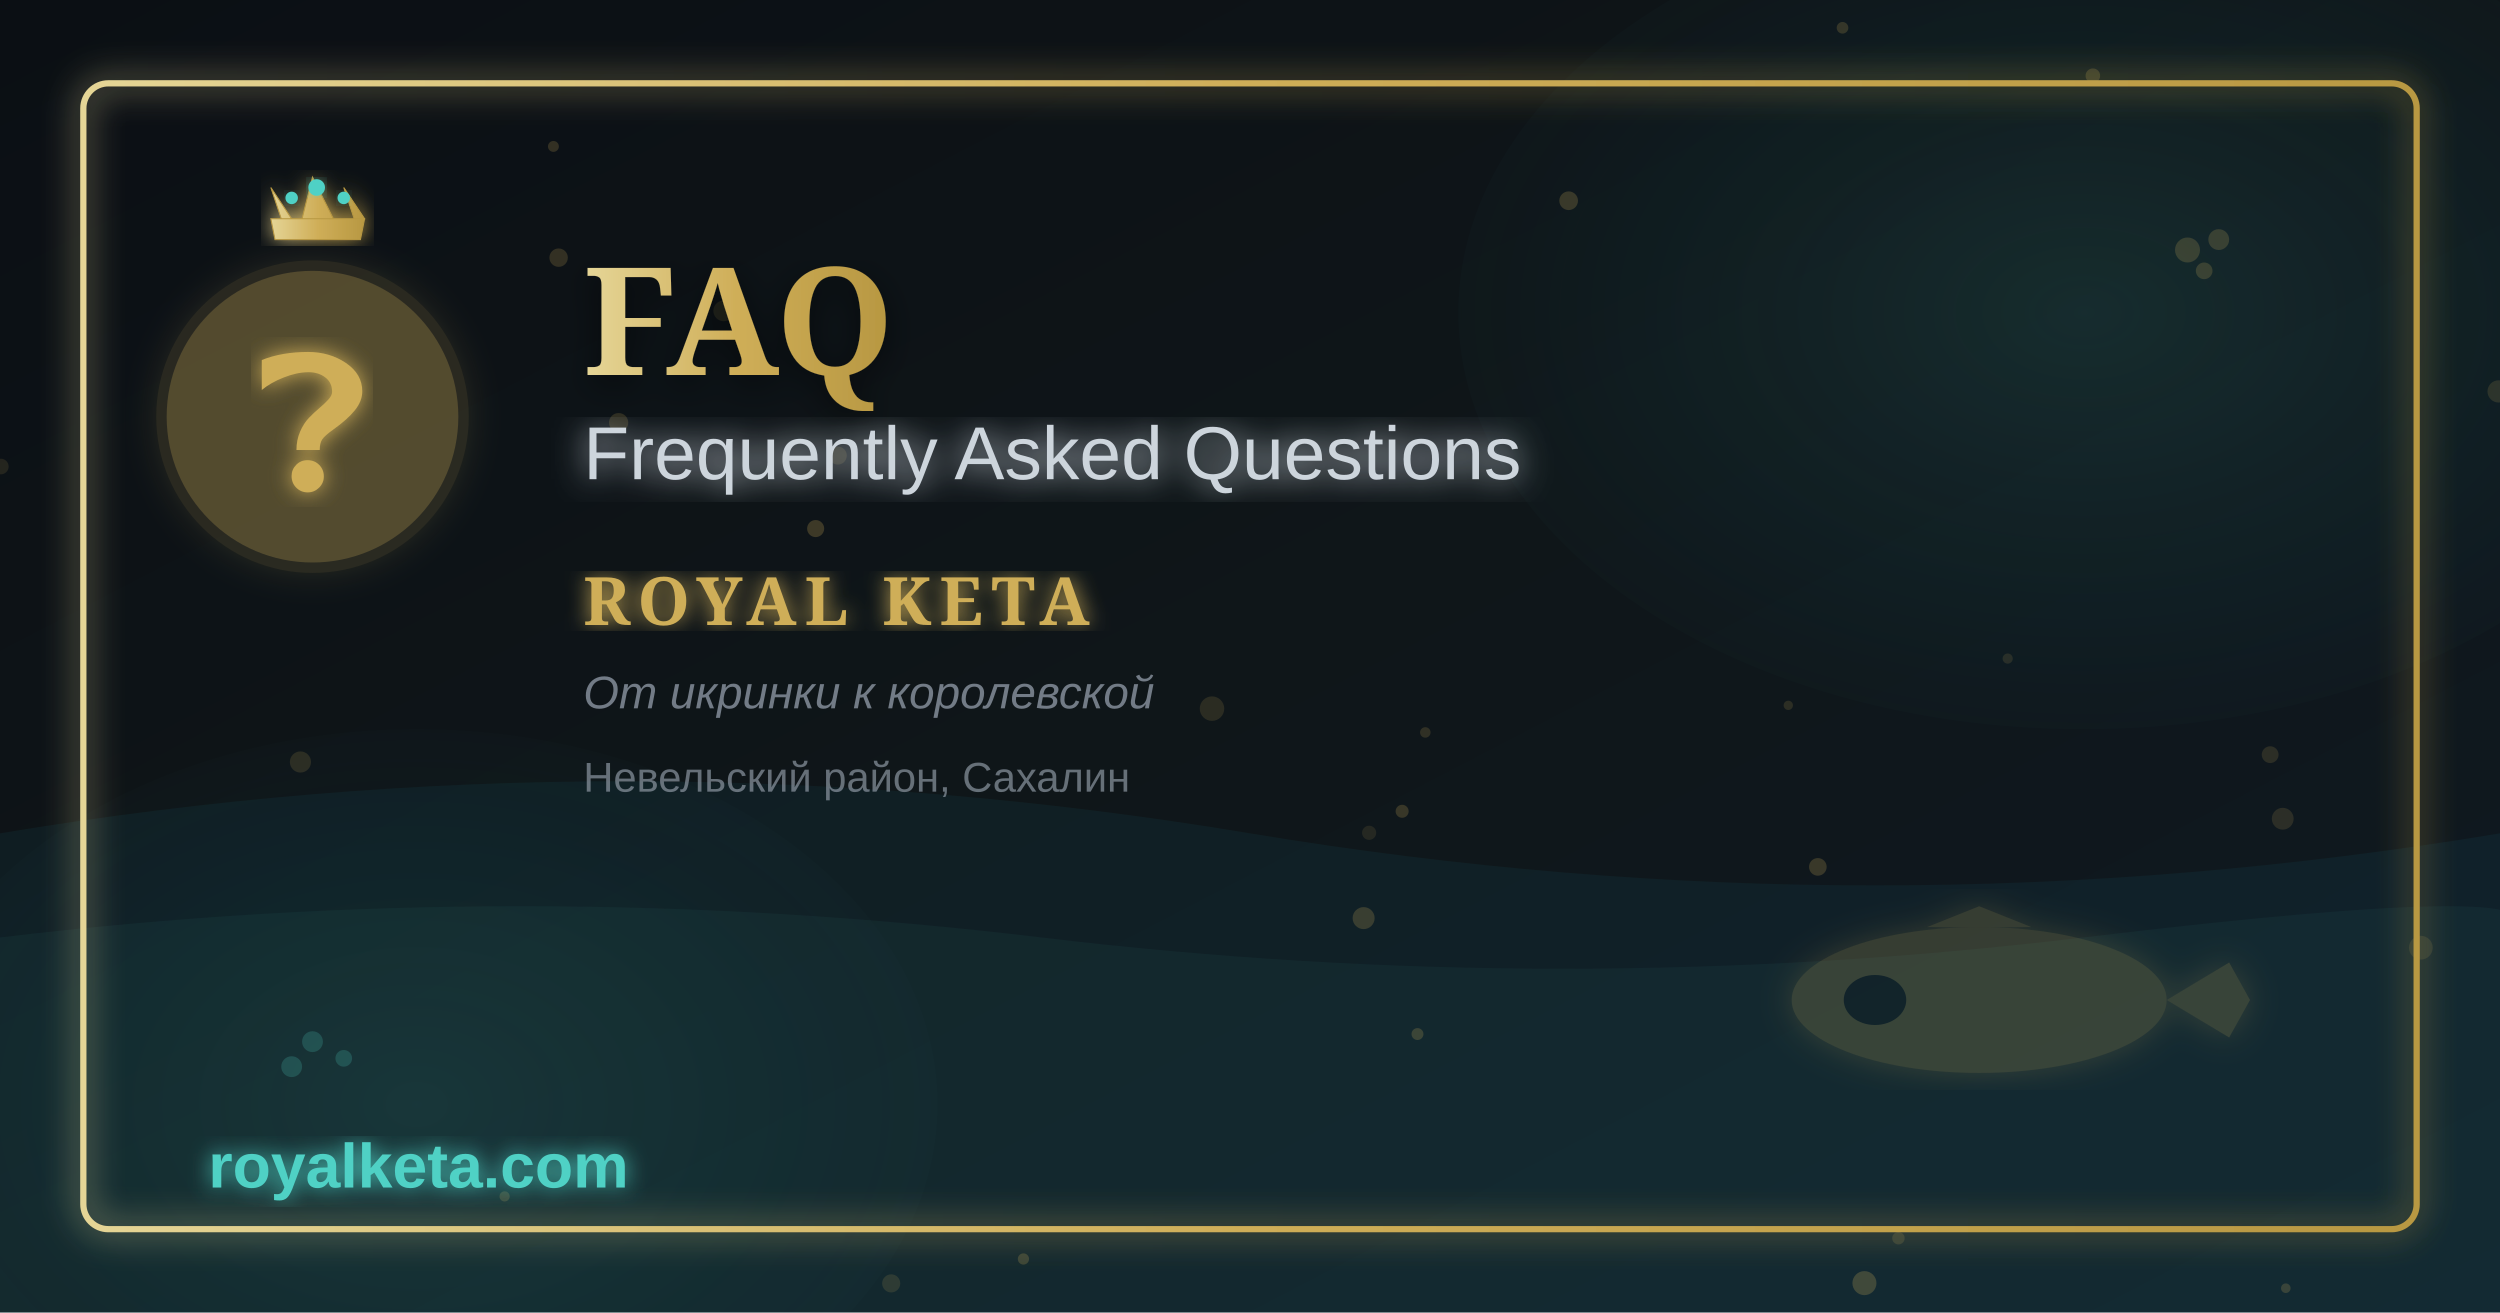
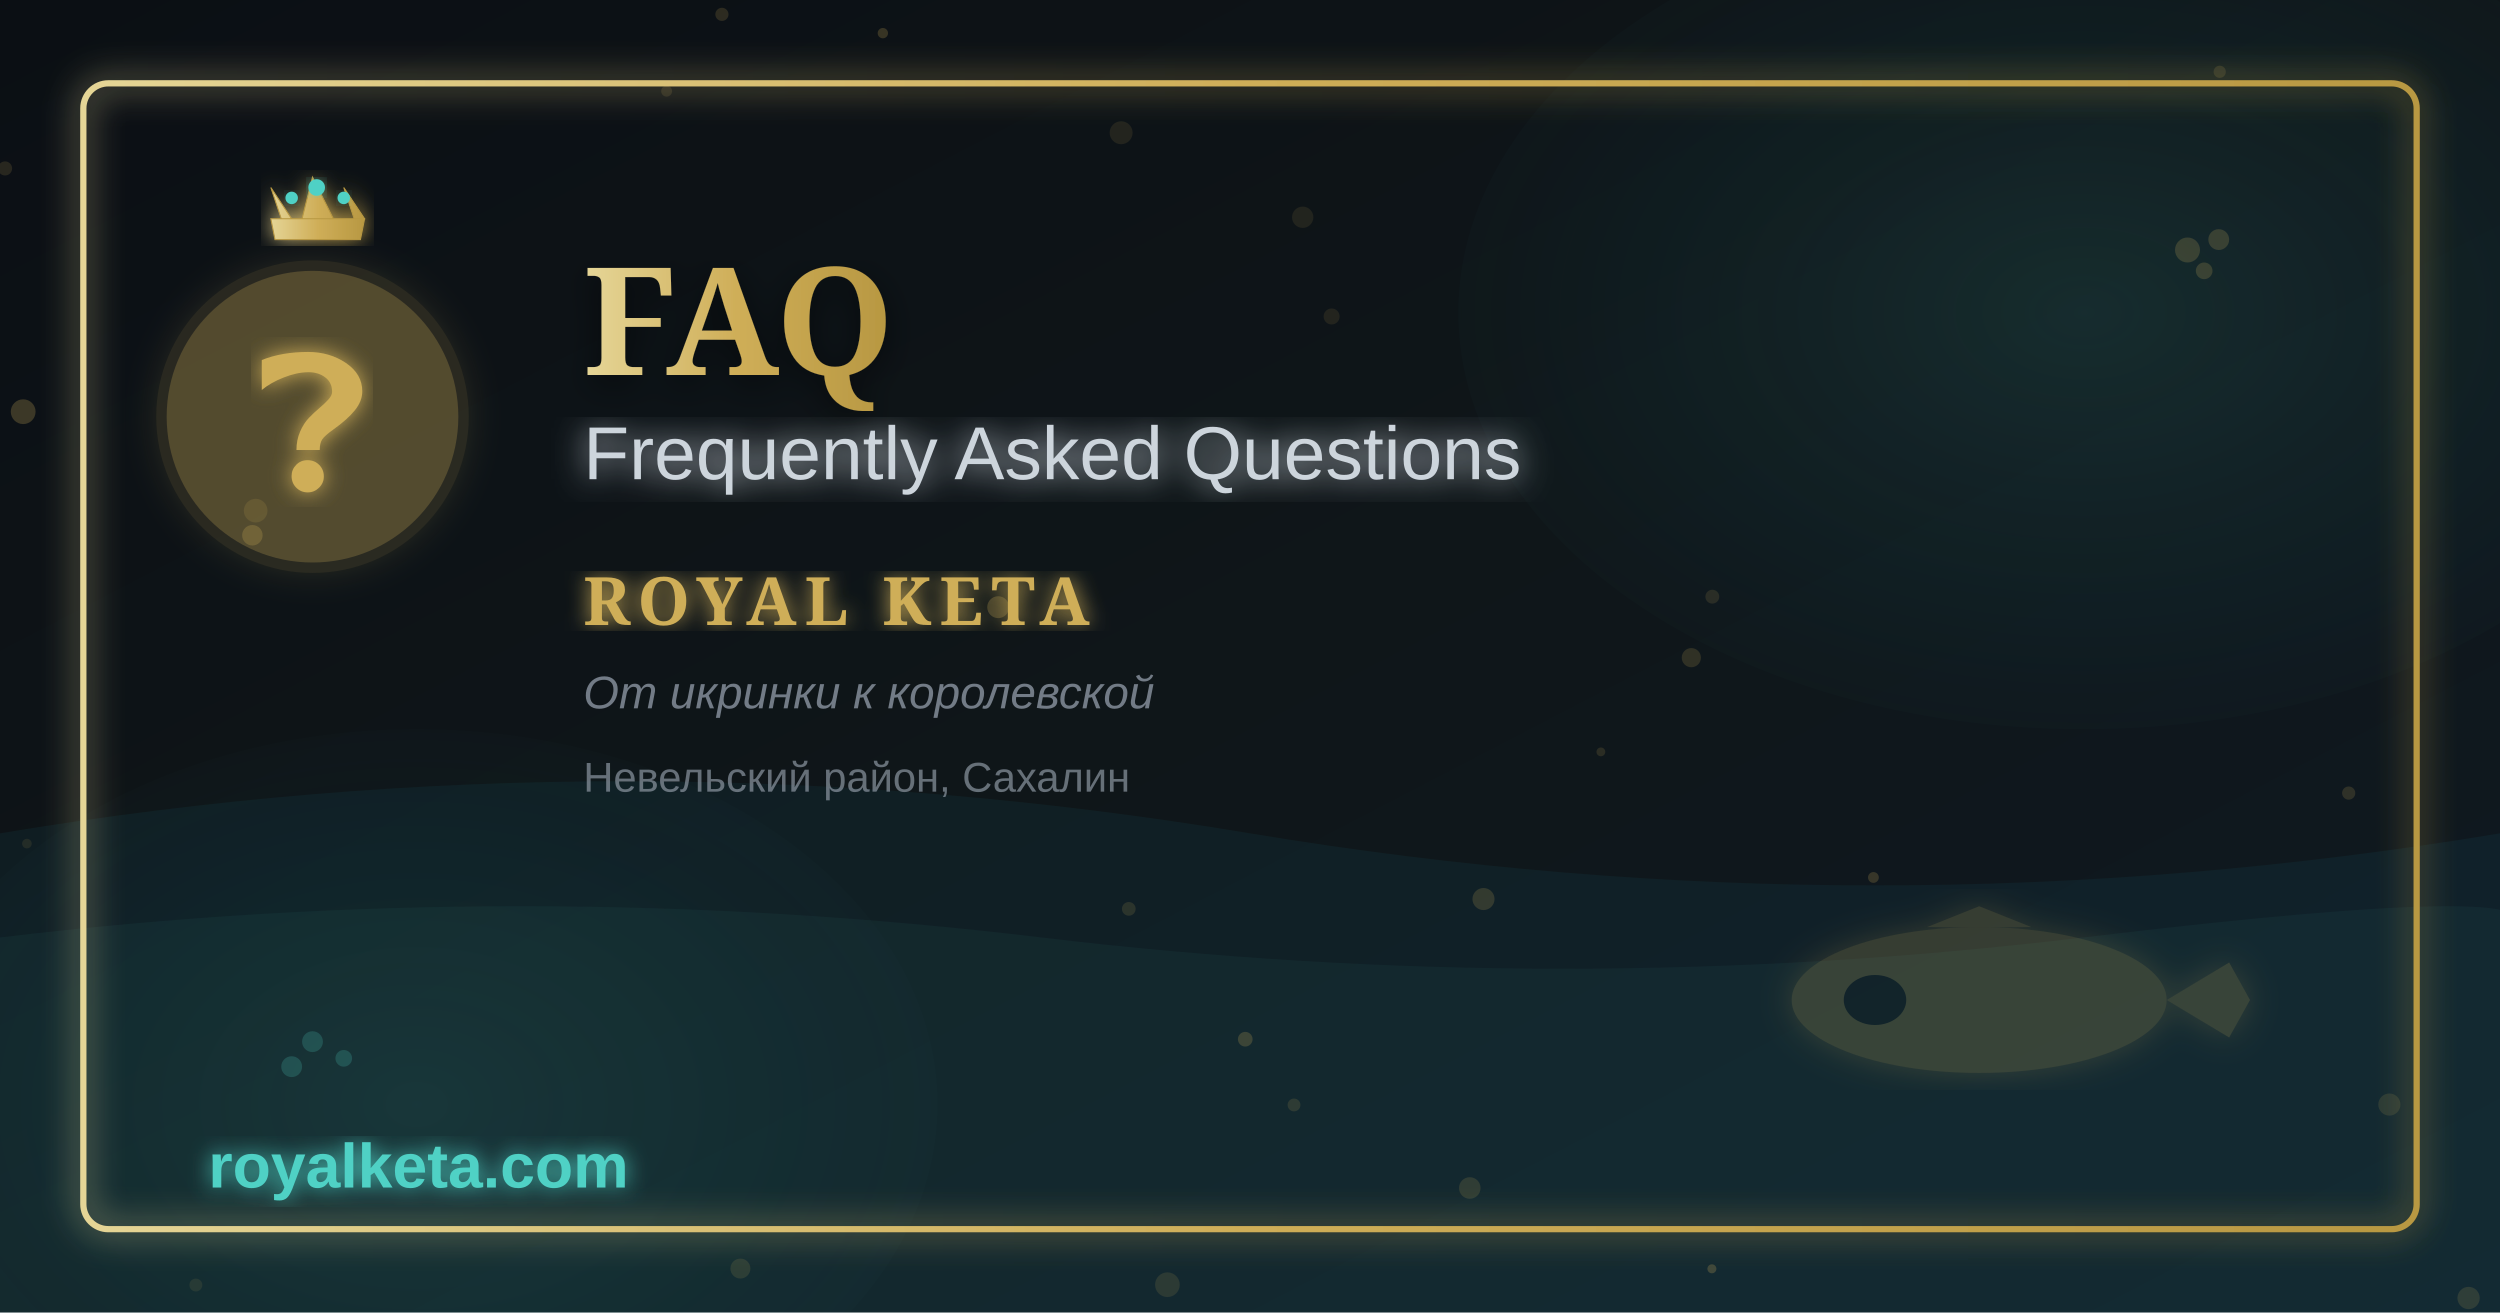
<svg xmlns="http://www.w3.org/2000/svg" width="1200" height="630">
  <defs>
    <linearGradient id="bgGradient" x1="0%" y1="0%" x2="100%" y2="100%">
      <stop offset="0%" style="stop-color:#0B0F14;stop-opacity:1" />
      <stop offset="50%" style="stop-color:#0F1619;stop-opacity:1" />
      <stop offset="100%" style="stop-color:#0F1922;stop-opacity:1" />
    </linearGradient>
    <linearGradient id="goldGradient" x1="0%" y1="0%" x2="100%" y2="0%">
      <stop offset="0%" style="stop-color:#E5D596;stop-opacity:1" />
      <stop offset="50%" style="stop-color:#CFAE58;stop-opacity:1" />
      <stop offset="100%" style="stop-color:#B89842;stop-opacity:1" />
    </linearGradient>
    <radialGradient id="oceanGradient" cx="50%" cy="50%" r="50%">
      <stop offset="0%" style="stop-color:#4FD1C5;stop-opacity:0.3" />
      <stop offset="100%" style="stop-color:#1E90A0;stop-opacity:0.05" />
    </radialGradient>
    <filter id="glow">
      <feGaussianBlur stdDeviation="5" result="coloredBlur" />
      <feMerge>
        <feMergeNode in="coloredBlur" />
        <feMergeNode in="SourceGraphic" />
      </feMerge>
    </filter>
    <filter id="softGlow">
      <feGaussianBlur stdDeviation="8" result="coloredBlur" />
      <feMerge>
        <feMergeNode in="coloredBlur" />
        <feMergeNode in="SourceGraphic" />
      </feMerge>
    </filter>
    <filter id="shadow">
      <feDropShadow dx="0" dy="4" stdDeviation="8" flood-color="#000000" flood-opacity="0.5" />
    </filter>
  </defs>
  <rect width="1200" height="630" fill="url(#bgGradient)" />
  <ellipse cx="1000" cy="150" rx="300" ry="200" fill="url(#oceanGradient)" opacity="0.4" />
  <ellipse cx="200" cy="530" rx="250" ry="180" fill="url(#oceanGradient)" opacity="0.3" />
  <path d="M 0 400 Q 300 350 600 400 T 1200 400 L 1200 630 L 0 630 Z" fill="#1E90A0" opacity="0.08" />
  <path d="M 0 450 Q 250 420 500 450 T 1000 450 T 1200 450 L 1200 630 L 0 630 Z" fill="#4FD1C5" opacity="0.05" />
-   <circle cx="1097.184" cy="618.34" r="2.296" fill="#CFAE58" opacity="0.207" />
-   <circle cx="491.25" cy="604.311" r="2.695" fill="#CFAE58" opacity="0.217" />
-   <circle cx="1095.711" cy="392.988" r="5.234" fill="#CFAE58" opacity="0.149" />
-   <circle cx="684.152" cy="351.569" r="2.521" fill="#CFAE58" opacity="0.174" />
-   <circle cx="1199.332" cy="187.882" r="5.338" fill="#CFAE58" opacity="0.15" />
-   <circle cx="884.407" cy="13.339" r="2.788" fill="#CFAE58" opacity="0.198" />
-   <circle cx="680.392" cy="496.345" r="2.863" fill="#CFAE58" opacity="0.212" />
-   <circle cx="654.541" cy="440.693" r="5.285" fill="#CFAE58" opacity="0.212" />
-   <circle cx="963.69" cy="316.115" r="2.44" fill="#CFAE58" opacity="0.136" />
-   <circle cx="427.774" cy="616.03" r="4.343" fill="#CFAE58" opacity="0.148" />
-   <circle cx="1161.999" cy="454.895" r="5.7" fill="#CFAE58" opacity="0.128" />
-   <circle cx="581.761" cy="340.144" r="5.876" fill="#CFAE58" opacity="0.148" />
-   <circle cx="894.929" cy="615.897" r="5.768" fill="#CFAE58" opacity="0.239" />
-   <circle cx="858.378" cy="338.561" r="2.237" fill="#CFAE58" opacity="0.149" />
-   <circle cx="657.185" cy="399.742" r="3.39" fill="#CFAE58" opacity="0.118" />
-   <circle cx="0.401" cy="223.935" r="3.748" fill="#CFAE58" opacity="0.123" />
-   <circle cx="402.141" cy="218.67" r="4.322" fill="#CFAE58" opacity="0.137" />
-   <circle cx="673.025" cy="389.418" r="3.126" fill="#CFAE58" opacity="0.213" />
-   <circle cx="268.141" cy="123.676" r="4.419" fill="#CFAE58" opacity="0.194" />
-   <circle cx="347.376" cy="149.21" r="4.971" fill="#CFAE58" opacity="0.132" />
-   <circle cx="1004.573" cy="36.349" r="3.499" fill="#CFAE58" opacity="0.209" />
-   <circle cx="752.953" cy="96.352" r="4.484" fill="#CFAE58" opacity="0.218" />
-   <circle cx="911.251" cy="594.342" r="2.991" fill="#CFAE58" opacity="0.156" />
-   <circle cx="144.21" cy="365.758" r="5.077" fill="#CFAE58" opacity="0.149" />
-   <circle cx="296.94" cy="202.867" r="4.62" fill="#CFAE58" opacity="0.178" />
-   <circle cx="391.511" cy="253.714" r="4.095" fill="#CFAE58" opacity="0.244" />
-   <circle cx="872.564" cy="416.105" r="4.232" fill="#CFAE58" opacity="0.22" />
-   <circle cx="265.642" cy="70.287" r="2.621" fill="#CFAE58" opacity="0.198" />
-   <circle cx="242.211" cy="574.267" r="2.445" fill="#CFAE58" opacity="0.192" />
-   <circle cx="1089.679" cy="362.241" r="4.034" fill="#CFAE58" opacity="0.152" />
+   <circle cx="560.355" cy="616.656" r="5.928" fill="#CFAE58" opacity="0.131" />
+   <circle cx="712.079" cy="431.539" r="5.294" fill="#CFAE58" opacity="0.187" />
+   <circle cx="319.977" cy="43.755" r="2.617" fill="#CFAE58" opacity="0.136" />
+   <circle cx="121.141" cy="256.922" r="4.905" fill="#CFAE58" opacity="0.243" />
+   <circle cx="1146.893" cy="530.182" r="5.31" fill="#CFAE58" opacity="0.136" />
+   <circle cx="705.497" cy="570.238" r="5.177" fill="#CFAE58" opacity="0.155" />
+   <circle cx="597.725" cy="498.826" r="3.522" fill="#CFAE58" opacity="0.215" />
+   <circle cx="621.131" cy="530.387" r="3.074" fill="#CFAE58" opacity="0.146" />
+   <circle cx="811.839" cy="315.679" r="4.599" fill="#CFAE58" opacity="0.172" />
+   <circle cx="538.147" cy="63.713" r="5.509" fill="#CFAE58" opacity="0.111" />
+   <circle cx="11.126" cy="197.614" r="5.947" fill="#CFAE58" opacity="0.247" />
+   <circle cx="94.009" cy="616.815" r="3.091" fill="#CFAE58" opacity="0.105" />
+   <circle cx="821.714" cy="609.03" r="2.156" fill="#CFAE58" opacity="0.237" />
+   <circle cx="423.77" cy="15.909" r="2.478" fill="#CFAE58" opacity="0.219" />
+   <circle cx="1065.467" cy="34.468" r="2.94" fill="#CFAE58" opacity="0.148" />
+   <circle cx="639.177" cy="151.909" r="3.843" fill="#CFAE58" opacity="0.107" />
+   <circle cx="1127.372" cy="380.677" r="3.166" fill="#CFAE58" opacity="0.17" />
+   <circle cx="12.921" cy="404.931" r="2.3" fill="#CFAE58" opacity="0.109" />
+   <circle cx="122.716" cy="245.11" r="5.676" fill="#CFAE58" opacity="0.144" />
+   <circle cx="768.42" cy="360.901" r="2.111" fill="#CFAE58" opacity="0.148" />
+   <circle cx="479.126" cy="291.448" r="5.251" fill="#CFAE58" opacity="0.248" />
+   <circle cx="1184.921" cy="623.046" r="5.355" fill="#CFAE58" opacity="0.15" />
+   <circle cx="355.395" cy="608.906" r="4.789" fill="#CFAE58" opacity="0.138" />
+   <circle cx="2.433" cy="80.855" r="3.382" fill="#CFAE58" opacity="0.145" />
+   <circle cx="625.293" cy="104.284" r="5.122" fill="#CFAE58" opacity="0.102" />
+   <circle cx="899.238" cy="421.182" r="2.59" fill="#CFAE58" opacity="0.21" />
+   <circle cx="821.916" cy="286.404" r="3.331" fill="#CFAE58" opacity="0.136" />
+   <circle cx="346.521" cy="6.894" r="3.157" fill="#CFAE58" opacity="0.169" />
+   <circle cx="541.819" cy="436.256" r="3.295" fill="#CFAE58" opacity="0.144" />
+   <circle cx="419.349" cy="158.554" r="4.786" fill="#CFAE58" opacity="0.236" />
  <rect x="40" y="40" width="1120" height="550" fill="none" stroke="url(#goldGradient)" stroke-width="3" rx="12" filter="url(#softGlow)" />
  <circle cx="150" cy="200" r="75" fill="#CFAE58" opacity="0.15" filter="url(#softGlow)" />
  <circle cx="150" cy="200" r="70" fill="#CFAE58" opacity="0.25" />
  <text x="150" y="235" font-size="90" text-anchor="middle" fill="#CFAE58" filter="url(#glow)">❓</text>
  <g transform="translate(100, 70)">
    <path d="M 30 20 L 40 35 L 35 35 Z M 50 15 L 60 35 L 45 35 Z M 65 20 L 75 35 L 70 35 Z M 30 35 L 75 35 L 73 45 L 32 45 Z" fill="url(#goldGradient)" filter="url(#glow)" stroke="#B89842" stroke-width="0.5" />
    <circle cx="40" cy="25" r="3" fill="#4FD1C5" filter="url(#glow)" />
    <circle cx="52" cy="20" r="4" fill="#4FD1C5" filter="url(#glow)" />
    <circle cx="65" cy="25" r="3" fill="#4FD1C5" filter="url(#glow)" />
  </g>
  <text x="280" y="180" font-family="Georgia, serif" font-size="72" font-weight="bold" fill="url(#goldGradient)" filter="url(#shadow)">FAQ</text>
  <text x="280" y="230" font-family="Arial, sans-serif" font-size="36" fill="#D6DEE6" opacity="0.95" filter="url(#softGlow)">Frequently Asked Questions</text>
  <text x="280" y="300" font-family="Georgia, serif" font-size="32" font-weight="bold" fill="#CFAE58" letter-spacing="4" filter="url(#glow)">ROYAL KETA</text>
  <text x="280" y="340" font-family="Arial, sans-serif" font-size="22" font-style="italic" fill="#8B95A1" opacity="0.8">От икринки к королевской</text>
  <text x="280" y="380" font-family="Arial, sans-serif" font-size="20" fill="#8B95A1" opacity="0.7">Невельский район, Сахалин</text>
  <text x="100" y="570" font-family="Arial, sans-serif" font-size="30" font-weight="bold" fill="#4FD1C5" filter="url(#glow)">royalketa.com</text>
  <g transform="translate(950, 480)" opacity="0.2" filter="url(#softGlow)">
    <ellipse cx="0" cy="0" rx="90" ry="35" fill="#CFAE58" />
    <path d="M 90 0 L 120 -18 L 130 0 L 120 18 Z" fill="#CFAE58" />
    <path d="M -25 -35 L 0 -45 L 25 -35 Z" fill="#CFAE58" />
    <ellipse cx="-50" cy="0" rx="15" ry="12" fill="#0B0F14" />
  </g>
  <g opacity="0.2">
    <circle cx="1050" cy="120" r="6" fill="#CFAE58" />
    <circle cx="1065" cy="115" r="5" fill="#CFAE58" />
    <circle cx="1058" cy="130" r="4" fill="#CFAE58" />
    <circle cx="150" cy="500" r="5" fill="#4FD1C5" />
    <circle cx="165" cy="508" r="4" fill="#4FD1C5" />
    <circle cx="140" cy="512" r="5" fill="#4FD1C5" />
  </g>
</svg>
